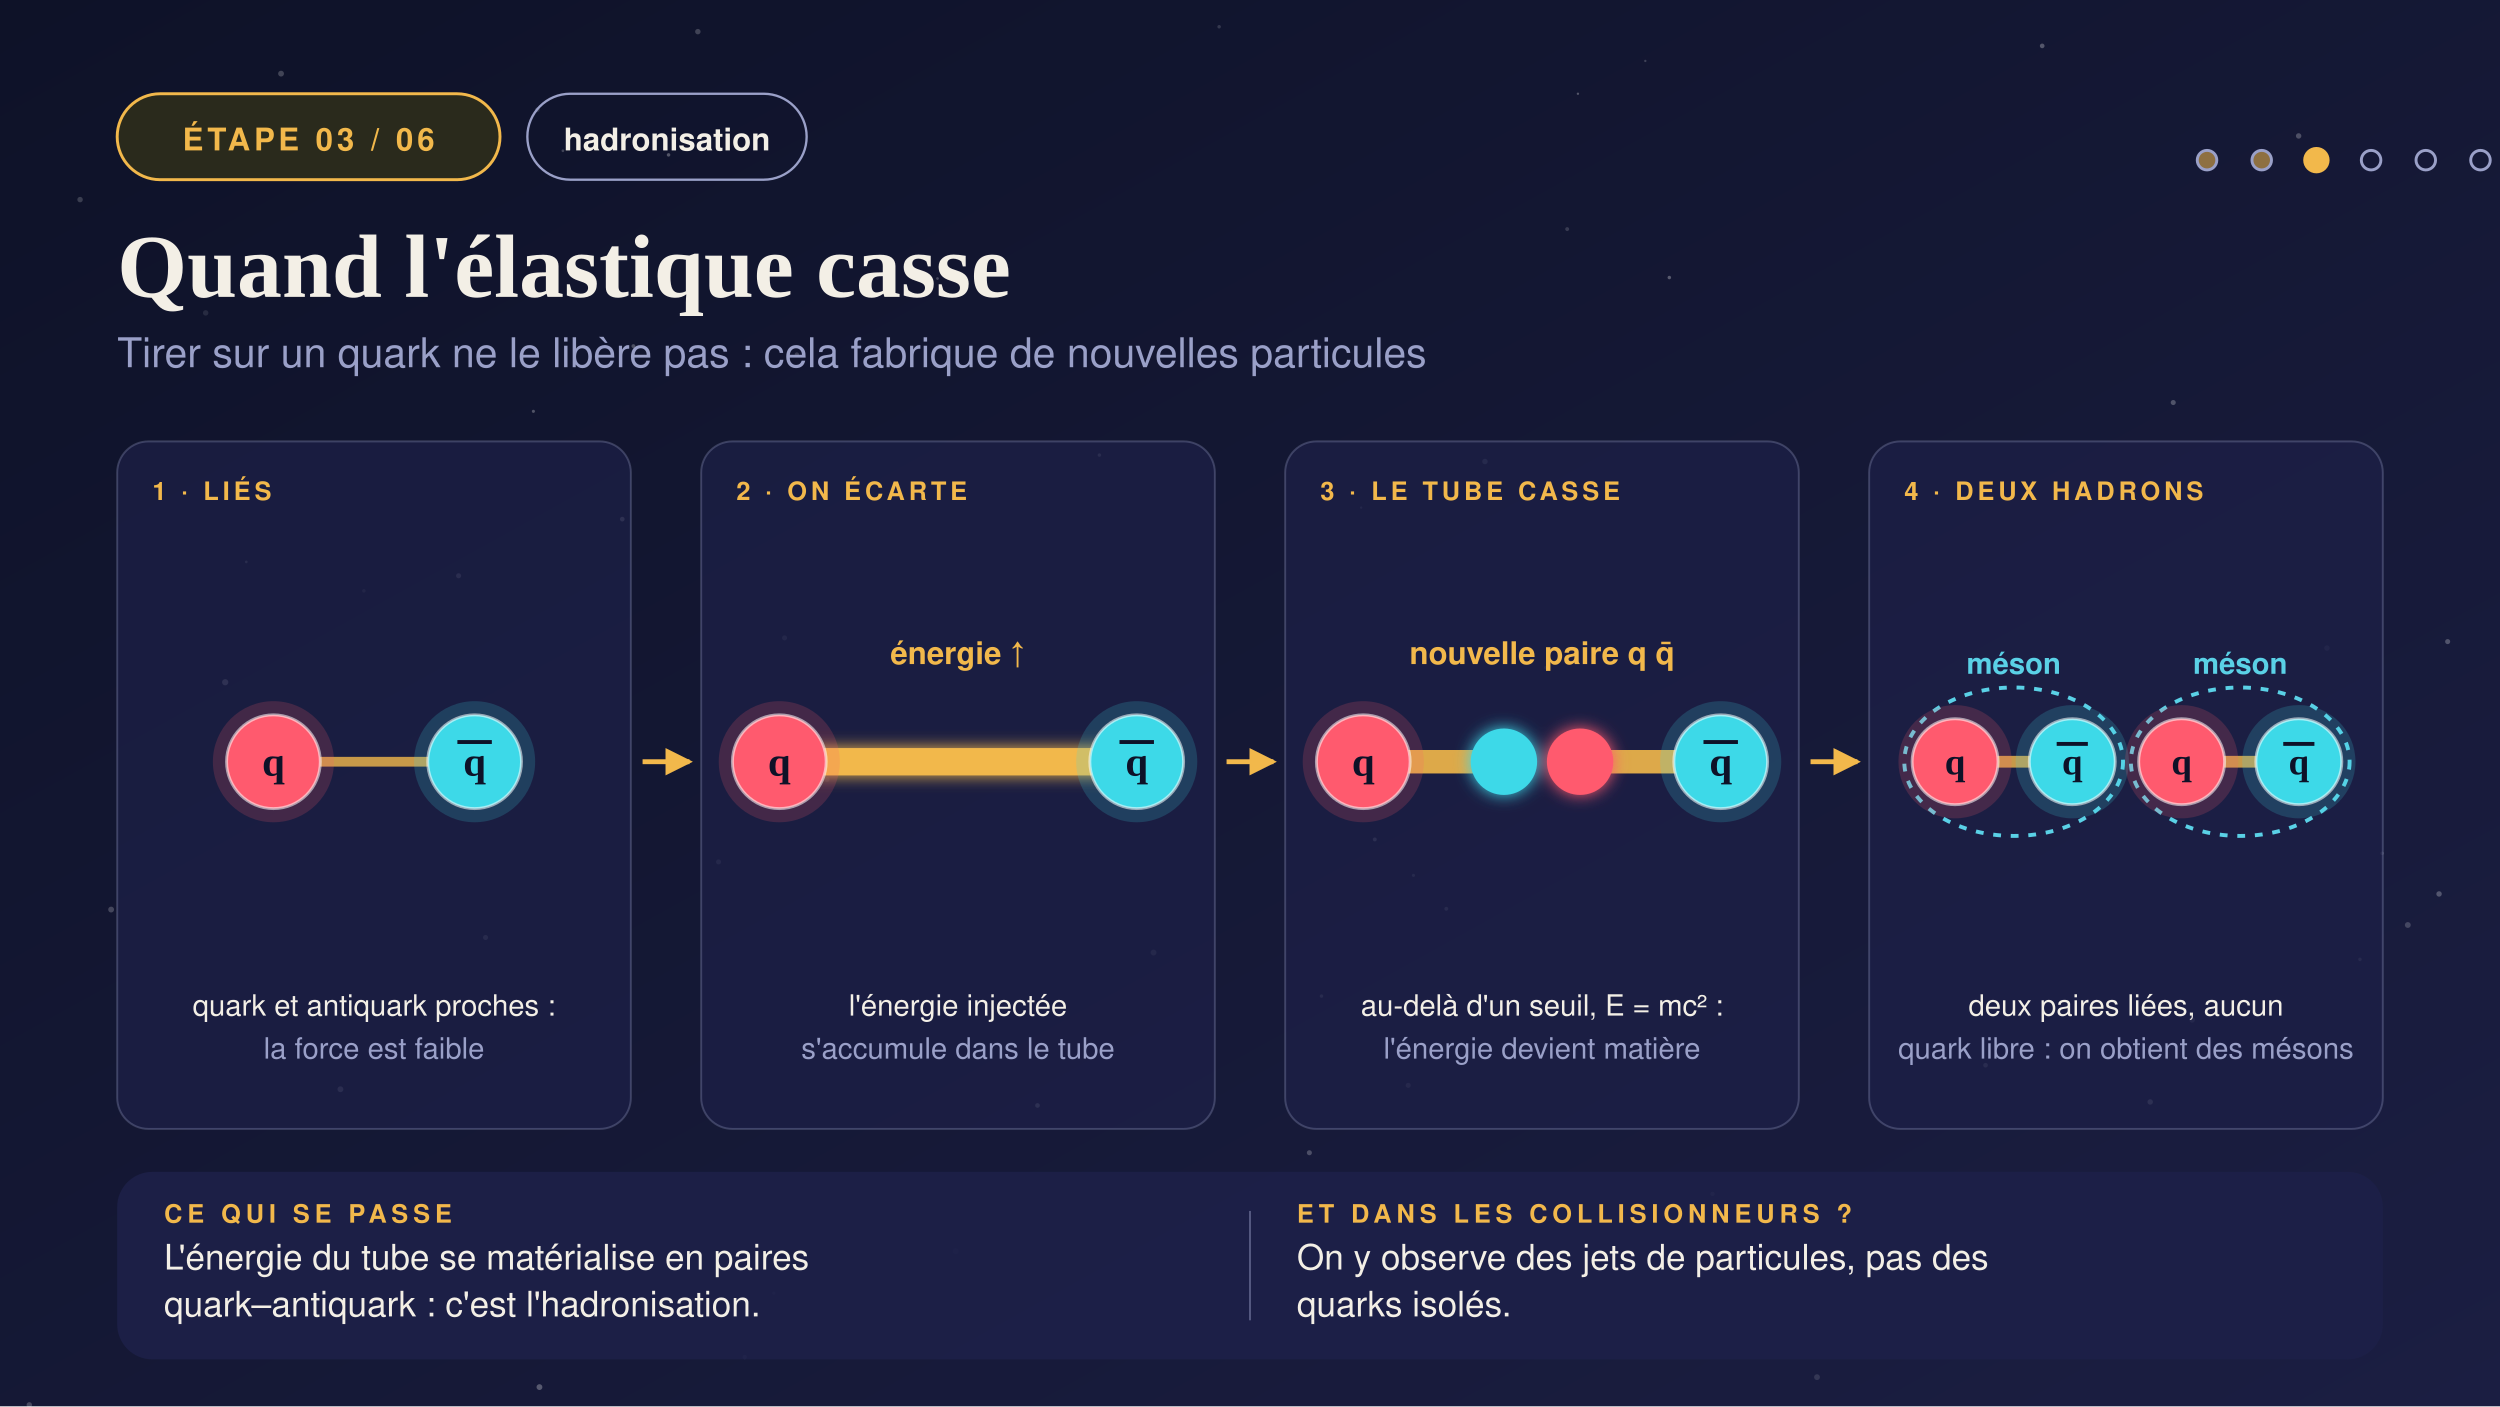
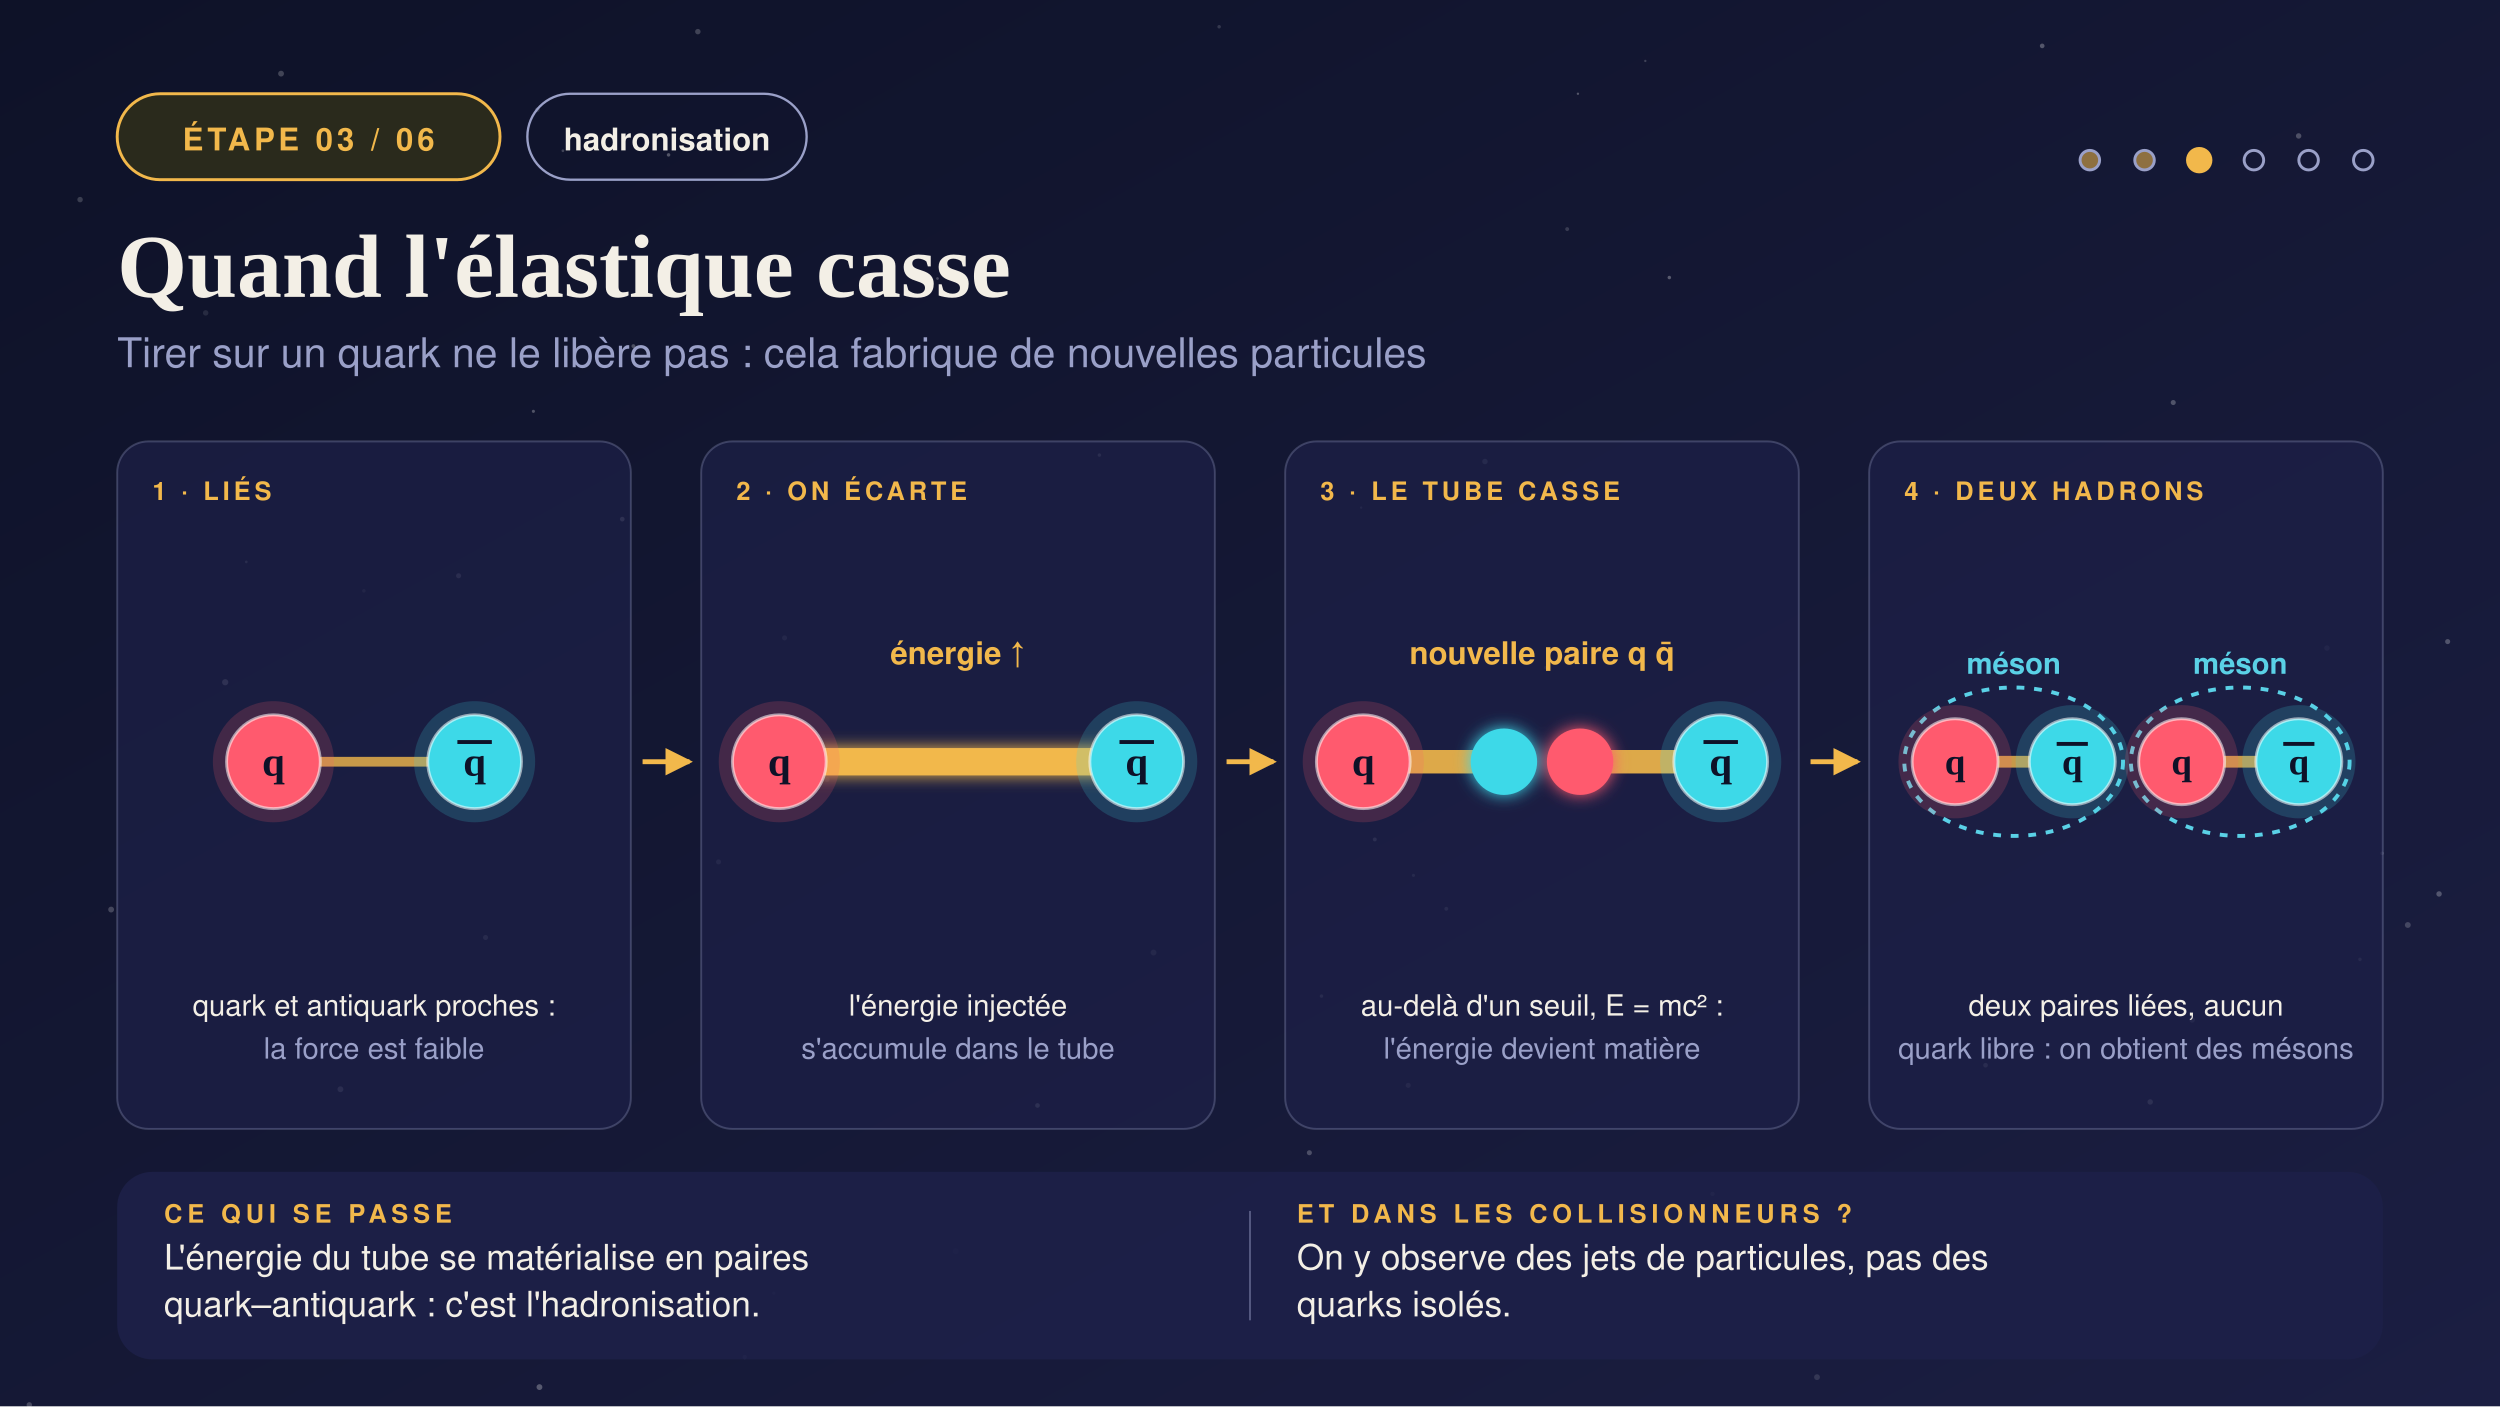
<svg xmlns="http://www.w3.org/2000/svg" viewBox="0 0 1280 720" width="1280" height="720" role="img" aria-labelledby="t d">
  <defs>
    <linearGradient id="bg" x1="0" y1="0" x2="1" y2="1">
      <stop offset="0" stop-color="#0e1228" />
      <stop offset="1" stop-color="#1b1e42" />
    </linearGradient>
    <filter id="glow" filterUnits="userSpaceOnUse" x="0" y="0" width="1280" height="720">
      <feGaussianBlur stdDeviation="4" result="b" />
      <feMerge>
        <feMergeNode in="b" />
        <feMergeNode in="SourceGraphic" />
      </feMerge>
    </filter>
    <marker id="ar" viewBox="0 0 10 10" refX="8" refY="5" markerWidth="7" markerHeight="7" orient="auto-start-reverse">
      <path d="M1 1L9 5L1 9Z" fill="#f2b84b" />
    </marker>
    <marker id="am" viewBox="0 0 10 10" refX="8" refY="5" markerWidth="7" markerHeight="7" orient="auto-start-reverse">
      <path d="M1 1L9 5L1 9Z" fill="#9aa0c8" />
    </marker>
  </defs>
  <rect width="1280" height="720" fill="url(#bg)" />
  <circle cx="1253.2" cy="328.5" r="1.3" fill="#fff" fill-opacity="0.25" />
  <circle cx="275.1" cy="56.2" r="1.2" fill="#fff" fill-opacity="0.12" />
  <circle cx="489.3" cy="640.6" r="1.5" fill="#fff" fill-opacity="0.12" />
  <circle cx="105.3" cy="160.2" r="1.4" fill="#fff" fill-opacity="0.10" />
  <circle cx="288.2" cy="77.2" r="0.7" fill="#fff" fill-opacity="0.20" />
  <circle cx="234.8" cy="294.8" r="1.3" fill="#fff" fill-opacity="0.24" />
  <circle cx="531.2" cy="566.0" r="1.2" fill="#fff" fill-opacity="0.27" />
  <circle cx="318.6" cy="265.8" r="1.2" fill="#fff" fill-opacity="0.29" />
  <circle cx="791.5" cy="341.8" r="0.9" fill="#fff" fill-opacity="0.16" />
  <circle cx="276.2" cy="710.2" r="1.5" fill="#fff" fill-opacity="0.28" />
  <circle cx="676.6" cy="510.0" r="0.9" fill="#fff" fill-opacity="0.20" />
  <circle cx="186.3" cy="302.5" r="0.9" fill="#fff" fill-opacity="0.12" />
  <circle cx="1176.9" cy="69.6" r="1.4" fill="#fff" fill-opacity="0.24" />
  <circle cx="115.3" cy="349.3" r="1.6" fill="#fff" fill-opacity="0.30" />
  <circle cx="721.0" cy="555.7" r="1.3" fill="#fff" fill-opacity="0.16" />
  <circle cx="703.9" cy="429.8" r="1.0" fill="#fff" fill-opacity="0.26" />
  <circle cx="568.6" cy="539.6" r="0.7" fill="#fff" fill-opacity="0.19" />
  <circle cx="56.9" cy="465.7" r="1.5" fill="#fff" fill-opacity="0.21" />
  <circle cx="723.7" cy="448.2" r="0.8" fill="#fff" fill-opacity="0.18" />
  <circle cx="740.5" cy="465.3" r="1.0" fill="#fff" fill-opacity="0.20" />
  <circle cx="423.4" cy="399.1" r="1.3" fill="#fff" fill-opacity="0.17" />
  <circle cx="876.8" cy="611.3" r="1.1" fill="#fff" fill-opacity="0.30" />
  <circle cx="396.2" cy="662.1" r="0.8" fill="#fff" fill-opacity="0.17" />
  <circle cx="1045.6" cy="23.5" r="1.2" fill="#fff" fill-opacity="0.27" />
  <circle cx="1208.3" cy="491.2" r="0.9" fill="#fff" fill-opacity="0.17" />
  <circle cx="807.9" cy="48.0" r="0.6" fill="#fff" fill-opacity="0.28" />
  <circle cx="802.4" cy="117.3" r="1.0" fill="#fff" fill-opacity="0.16" />
  <circle cx="1112.7" cy="206.1" r="1.3" fill="#fff" fill-opacity="0.25" />
  <circle cx="408.0" cy="181.5" r="1.1" fill="#fff" fill-opacity="0.18" />
  <circle cx="760.3" cy="236.3" r="1.4" fill="#fff" fill-opacity="0.18" />
  <circle cx="174.3" cy="557.7" r="1.5" fill="#fff" fill-opacity="0.24" />
  <circle cx="699.5" cy="627.7" r="1.5" fill="#fff" fill-opacity="0.10" />
  <circle cx="624.2" cy="13.7" r="0.9" fill="#fff" fill-opacity="0.15" />
  <circle cx="590.6" cy="487.7" r="1.5" fill="#fff" fill-opacity="0.15" />
  <circle cx="15.0" cy="719.3" r="1.4" fill="#fff" fill-opacity="0.21" />
  <circle cx="143.9" cy="37.7" r="1.5" fill="#fff" fill-opacity="0.21" />
  <circle cx="1100.9" cy="564.2" r="1.4" fill="#fff" fill-opacity="0.26" />
  <circle cx="324.3" cy="177.2" r="1.0" fill="#fff" fill-opacity="0.25" />
  <circle cx="1016.6" cy="545.4" r="1.2" fill="#fff" fill-opacity="0.20" />
  <circle cx="248.6" cy="480.0" r="1.3" fill="#fff" fill-opacity="0.20" />
  <circle cx="930.3" cy="705.1" r="1.5" fill="#fff" fill-opacity="0.12" />
  <circle cx="367.9" cy="441.3" r="1.3" fill="#fff" fill-opacity="0.16" />
  <circle cx="1191.4" cy="331.8" r="1.4" fill="#fff" fill-opacity="0.11" />
  <circle cx="357.3" cy="16.2" r="1.4" fill="#fff" fill-opacity="0.20" />
  <circle cx="1219.6" cy="436.9" r="0.9" fill="#fff" fill-opacity="0.17" />
  <circle cx="480.0" cy="142.6" r="0.7" fill="#fff" fill-opacity="0.23" />
  <circle cx="401.7" cy="326.6" r="1.3" fill="#fff" fill-opacity="0.15" />
  <circle cx="562.9" cy="233.0" r="0.9" fill="#fff" fill-opacity="0.23" />
  <circle cx="126.1" cy="287.7" r="0.7" fill="#fff" fill-opacity="0.23" />
  <circle cx="381.3" cy="694.8" r="1.1" fill="#fff" fill-opacity="0.23" />
  <circle cx="670.4" cy="590.2" r="1.3" fill="#fff" fill-opacity="0.23" />
  <circle cx="41.0" cy="102.2" r="1.4" fill="#fff" fill-opacity="0.18" />
  <circle cx="1248.8" cy="457.7" r="1.4" fill="#fff" fill-opacity="0.25" />
  <circle cx="1232.8" cy="473.6" r="1.5" fill="#fff" fill-opacity="0.19" />
  <circle cx="342.3" cy="79.3" r="0.9" fill="#fff" fill-opacity="0.28" />
  <circle cx="842.4" cy="31.2" r="0.6" fill="#fff" fill-opacity="0.19" />
  <circle cx="696.9" cy="259.9" r="0.6" fill="#fff" fill-opacity="0.15" />
  <circle cx="1122.4" cy="522.2" r="1.4" fill="#fff" fill-opacity="0.15" />
  <circle cx="854.7" cy="142.1" r="0.9" fill="#fff" fill-opacity="0.29" />
  <circle cx="273.1" cy="210.6" r="0.8" fill="#fff" fill-opacity="0.27" />
  <rect x="60" y="48" width="196" height="44" rx="22" fill="#2a2a1c" stroke="#f2b84b" stroke-width="1.5" />
  <text x="158" y="77" font-family="'Segoe UI',Helvetica,Arial,sans-serif" font-size="16" fill="#f2b84b" text-anchor="middle" font-weight="700" letter-spacing="2">ÉTAPE 03 / 06</text>
  <rect x="270" y="48" width="143" height="44" rx="22" fill="none" stroke="#9aa0c8" stroke-width="1.2" />
  <text x="341.5" y="77" font-family="'Segoe UI',Helvetica,Arial,sans-serif" font-size="16" fill="#f3efe6" text-anchor="middle" font-weight="600">hadronisation</text>
-   <circle cx="1130" cy="82" r="5" fill="#f2b84b" stroke="#9aa0c8" stroke-width="1.5" fill-opacity="0.55" />
-   <circle cx="1158" cy="82" r="5" fill="#f2b84b" stroke="#9aa0c8" stroke-width="1.5" fill-opacity="0.55" />
-   <circle cx="1186" cy="82" r="6" fill="#f2b84b" stroke="#f2b84b" stroke-width="1.5" fill-opacity="1" />
-   <circle cx="1214" cy="82" r="5" fill="none" stroke="#9aa0c8" stroke-width="1.5" fill-opacity="0.55" />
-   <circle cx="1242" cy="82" r="5" fill="none" stroke="#9aa0c8" stroke-width="1.5" fill-opacity="0.55" />
-   <circle cx="1270" cy="82" r="5" fill="none" stroke="#9aa0c8" stroke-width="1.5" fill-opacity="0.55" />
+   <circle cx="1070" cy="82" r="5" fill="#f2b84b" stroke="#9aa0c8" stroke-width="1.5" fill-opacity="0.55" />
+   <circle cx="1098" cy="82" r="5" fill="#f2b84b" stroke="#9aa0c8" stroke-width="1.5" fill-opacity="0.55" />
+   <circle cx="1126" cy="82" r="6" fill="#f2b84b" stroke="#f2b84b" stroke-width="1.5" fill-opacity="1" />
+   <circle cx="1154" cy="82" r="5" fill="none" stroke="#9aa0c8" stroke-width="1.5" fill-opacity="0.55" />
+   <circle cx="1182" cy="82" r="5" fill="none" stroke="#9aa0c8" stroke-width="1.5" fill-opacity="0.55" />
+   <circle cx="1210" cy="82" r="5" fill="none" stroke="#9aa0c8" stroke-width="1.5" fill-opacity="0.55" />
  <text x="60" y="152" font-family="Georgia,'Times New Roman',serif" font-size="46" fill="#f3efe6" text-anchor="start" font-weight="700">Quand l'élastique casse</text>
  <text x="60" y="188" font-family="'Segoe UI',Helvetica,Arial,sans-serif" font-size="21" fill="#9aa0c8" text-anchor="start" font-weight="400">Tirer sur un quark ne le libère pas : cela fabrique de nouvelles particules</text>
  <rect x="60" y="226" width="263" height="352" rx="16" fill="#1d2048" fill-opacity=".7" stroke="#9aa0c8" stroke-opacity=".3" />
  <text x="78" y="256" font-family="'Segoe UI',Helvetica,Arial,sans-serif" font-size="13" fill="#f2b84b" text-anchor="start" font-weight="700" letter-spacing="2">1 · LIÉS</text>
  <text x="191.5" y="520" font-family="'Segoe UI',Helvetica,Arial,sans-serif" font-size="15" fill="#f3efe6" text-anchor="middle" font-weight="400">quark et antiquark proches :</text>
  <text x="191.5" y="542" font-family="'Segoe UI',Helvetica,Arial,sans-serif" font-size="15" fill="#9aa0c8" text-anchor="middle" font-weight="400">la force est faible</text>
  <line x1="329" y1="390" x2="353" y2="390" stroke="#f2b84b" stroke-width="2.5" marker-end="url(#ar)" />
  <rect x="359" y="226" width="263" height="352" rx="16" fill="#1d2048" fill-opacity=".7" stroke="#9aa0c8" stroke-opacity=".3" />
  <text x="377" y="256" font-family="'Segoe UI',Helvetica,Arial,sans-serif" font-size="13" fill="#f2b84b" text-anchor="start" font-weight="700" letter-spacing="2">2 · ON ÉCARTE</text>
  <text x="490.5" y="520" font-family="'Segoe UI',Helvetica,Arial,sans-serif" font-size="15" fill="#f3efe6" text-anchor="middle" font-weight="400">l'énergie injectée</text>
  <text x="490.5" y="542" font-family="'Segoe UI',Helvetica,Arial,sans-serif" font-size="15" fill="#9aa0c8" text-anchor="middle" font-weight="400">s'accumule dans le tube</text>
  <line x1="628" y1="390" x2="652" y2="390" stroke="#f2b84b" stroke-width="2.5" marker-end="url(#ar)" />
  <rect x="658" y="226" width="263" height="352" rx="16" fill="#1d2048" fill-opacity=".7" stroke="#9aa0c8" stroke-opacity=".3" />
  <text x="676" y="256" font-family="'Segoe UI',Helvetica,Arial,sans-serif" font-size="13" fill="#f2b84b" text-anchor="start" font-weight="700" letter-spacing="2">3 · LE TUBE CASSE</text>
  <text x="789.5" y="520" font-family="'Segoe UI',Helvetica,Arial,sans-serif" font-size="15" fill="#f3efe6" text-anchor="middle" font-weight="400">au-delà d'un seuil, E = mc² :</text>
  <text x="789.5" y="542" font-family="'Segoe UI',Helvetica,Arial,sans-serif" font-size="15" fill="#9aa0c8" text-anchor="middle" font-weight="400">l'énergie devient matière</text>
  <line x1="927" y1="390" x2="951" y2="390" stroke="#f2b84b" stroke-width="2.5" marker-end="url(#ar)" />
  <rect x="957" y="226" width="263" height="352" rx="16" fill="#1d2048" fill-opacity=".7" stroke="#9aa0c8" stroke-opacity=".3" />
  <text x="975" y="256" font-family="'Segoe UI',Helvetica,Arial,sans-serif" font-size="13" fill="#f2b84b" text-anchor="start" font-weight="700" letter-spacing="2">4 · DEUX HADRONS</text>
  <text x="1088.5" y="520" font-family="'Segoe UI',Helvetica,Arial,sans-serif" font-size="15" fill="#f3efe6" text-anchor="middle" font-weight="400">deux paires liées, aucun</text>
  <text x="1088.5" y="542" font-family="'Segoe UI',Helvetica,Arial,sans-serif" font-size="15" fill="#9aa0c8" text-anchor="middle" font-weight="400">quark libre : on obtient des mésons</text>
  <line x1="140" y1="390" x2="243" y2="390" stroke="#f2b84b" stroke-width="5" stroke-linecap="round" stroke-opacity="0.8" />
  <g>
    <circle cx="140" cy="390" r="31" fill="#ff5a6e" fill-opacity=".18" />
    <circle cx="140" cy="390" r="24" fill="#ff5a6e" stroke="#fff" stroke-opacity=".55" stroke-width="1.5" />
    <text x="140" y="397.14" font-family="Georgia,'Times New Roman',serif" font-size="21" fill="#0e1228" text-anchor="middle" font-weight="700">q</text>
  </g>
  <g>
    <circle cx="243" cy="390" r="31" fill="#3dd9e8" fill-opacity=".18" />
    <circle cx="243" cy="390" r="24" fill="#3dd9e8" stroke="#fff" stroke-opacity=".55" stroke-width="1.5" />
    <text x="243" y="397.14" font-family="Georgia,'Times New Roman',serif" font-size="21" fill="#0e1228" text-anchor="middle" font-weight="700">q</text>
    <line x1="234.18" y1="379.92" x2="251.82" y2="379.92" stroke="#0e1228" stroke-width="2" />
  </g>
  <line x1="399" y1="390" x2="582" y2="390" stroke="#f2b84b" stroke-width="14" stroke-linecap="round" stroke-opacity="1" filter="url(#glow)" />
  <g>
    <circle cx="399" cy="390" r="31" fill="#ff5a6e" fill-opacity=".18" />
    <circle cx="399" cy="390" r="24" fill="#ff5a6e" stroke="#fff" stroke-opacity=".55" stroke-width="1.5" />
    <text x="399" y="397.14" font-family="Georgia,'Times New Roman',serif" font-size="21" fill="#0e1228" text-anchor="middle" font-weight="700">q</text>
  </g>
  <g>
    <circle cx="582" cy="390" r="31" fill="#3dd9e8" fill-opacity=".18" />
    <circle cx="582" cy="390" r="24" fill="#3dd9e8" stroke="#fff" stroke-opacity=".55" stroke-width="1.5" />
    <text x="582" y="397.14" font-family="Georgia,'Times New Roman',serif" font-size="21" fill="#0e1228" text-anchor="middle" font-weight="700">q</text>
    <line x1="573.18" y1="379.92" x2="590.82" y2="379.92" stroke="#0e1228" stroke-width="2" />
  </g>
  <text x="490.5" y="340" font-family="'Segoe UI',Helvetica,Arial,sans-serif" font-size="16" fill="#f2b84b" text-anchor="middle" font-weight="700">énergie ↑</text>
  <line x1="698" y1="390" x2="766" y2="390" stroke="#f2b84b" stroke-width="12" stroke-linecap="round" stroke-opacity="0.9" />
  <line x1="813" y1="390" x2="881" y2="390" stroke="#f2b84b" stroke-width="12" stroke-linecap="round" stroke-opacity="0.9" />
  <g>
    <circle cx="698" cy="390" r="31" fill="#ff5a6e" fill-opacity=".18" />
    <circle cx="698" cy="390" r="24" fill="#ff5a6e" stroke="#fff" stroke-opacity=".55" stroke-width="1.5" />
    <text x="698" y="397.14" font-family="Georgia,'Times New Roman',serif" font-size="21" fill="#0e1228" text-anchor="middle" font-weight="700">q</text>
  </g>
  <g>
    <circle cx="881" cy="390" r="31" fill="#3dd9e8" fill-opacity=".18" />
    <circle cx="881" cy="390" r="24" fill="#3dd9e8" stroke="#fff" stroke-opacity=".55" stroke-width="1.5" />
    <text x="881" y="397.14" font-family="Georgia,'Times New Roman',serif" font-size="21" fill="#0e1228" text-anchor="middle" font-weight="700">q</text>
    <line x1="872.18" y1="379.92" x2="889.82" y2="379.92" stroke="#0e1228" stroke-width="2" />
  </g>
  <g filter="url(#glow)">
    <circle cx="770" cy="390" r="17" fill="#3dd9e8">
      <animate attributeName="r" values="14;19;14" dur="1.6s" repeatCount="indefinite" />
    </circle>
    <circle cx="809" cy="390" r="17" fill="#ff5a6e">
      <animate attributeName="r" values="14;19;14" dur="1.6s" repeatCount="indefinite" />
    </circle>
  </g>
  <text x="789.5" y="340" font-family="'Segoe UI',Helvetica,Arial,sans-serif" font-size="16" fill="#f2b84b" text-anchor="middle" font-weight="700">nouvelle paire q q̄</text>
  <ellipse cx="1031.0" cy="390" rx="56" ry="38" fill="none" stroke="#5ad1e6" stroke-width="2" stroke-dasharray="4 5" />
  <line x1="1001" y1="390" x2="1061" y2="390" stroke="#f2b84b" stroke-width="6" stroke-linecap="round" stroke-opacity="0.8" />
  <g>
    <circle cx="1001" cy="390" r="29" fill="#ff5a6e" fill-opacity=".18" />
    <circle cx="1001" cy="390" r="22" fill="#ff5a6e" stroke="#fff" stroke-opacity=".55" stroke-width="1.5" />
    <text x="1001" y="396.46" font-family="Georgia,'Times New Roman',serif" font-size="19" fill="#0e1228" text-anchor="middle" font-weight="700">q</text>
  </g>
  <g>
    <circle cx="1061" cy="390" r="29" fill="#3dd9e8" fill-opacity=".18" />
    <circle cx="1061" cy="390" r="22" fill="#3dd9e8" stroke="#fff" stroke-opacity=".55" stroke-width="1.5" />
    <text x="1061" y="396.46" font-family="Georgia,'Times New Roman',serif" font-size="19" fill="#0e1228" text-anchor="middle" font-weight="700">q</text>
    <line x1="1053.02" y1="380.88" x2="1068.98" y2="380.88" stroke="#0e1228" stroke-width="2" />
  </g>
  <ellipse cx="1147.0" cy="390" rx="56" ry="38" fill="none" stroke="#5ad1e6" stroke-width="2" stroke-dasharray="4 5" />
  <line x1="1117" y1="390" x2="1177" y2="390" stroke="#f2b84b" stroke-width="6" stroke-linecap="round" stroke-opacity="0.8" />
  <g>
    <circle cx="1117" cy="390" r="29" fill="#ff5a6e" fill-opacity=".18" />
    <circle cx="1117" cy="390" r="22" fill="#ff5a6e" stroke="#fff" stroke-opacity=".55" stroke-width="1.5" />
    <text x="1117" y="396.46" font-family="Georgia,'Times New Roman',serif" font-size="19" fill="#0e1228" text-anchor="middle" font-weight="700">q</text>
  </g>
  <g>
    <circle cx="1177" cy="390" r="29" fill="#3dd9e8" fill-opacity=".18" />
    <circle cx="1177" cy="390" r="22" fill="#3dd9e8" stroke="#fff" stroke-opacity=".55" stroke-width="1.5" />
    <text x="1177" y="396.46" font-family="Georgia,'Times New Roman',serif" font-size="19" fill="#0e1228" text-anchor="middle" font-weight="700">q</text>
    <line x1="1169.02" y1="380.88" x2="1184.98" y2="380.88" stroke="#0e1228" stroke-width="2" />
  </g>
  <text x="1031" y="345" font-family="'Segoe UI',Helvetica,Arial,sans-serif" font-size="15" fill="#5ad1e6" text-anchor="middle" font-weight="700">méson</text>
  <text x="1147" y="345" font-family="'Segoe UI',Helvetica,Arial,sans-serif" font-size="15" fill="#5ad1e6" text-anchor="middle" font-weight="700">méson</text>
  <rect x="60" y="600" width="1160" height="96" rx="18" fill="#1d2048" fill-opacity=".92" />
  <line x1="640" y1="620" x2="640" y2="676" stroke="#9aa0c8" stroke-opacity=".45" />
  <text x="84" y="626" font-family="'Segoe UI',Helvetica,Arial,sans-serif" font-size="13" fill="#f2b84b" text-anchor="start" font-weight="700" letter-spacing="2.5">CE QUI SE PASSE</text>
  <text x="84" y="650" font-family="'Segoe UI',Helvetica,Arial,sans-serif" font-size="18" fill="#f3efe6" text-anchor="start" font-weight="400">L'énergie du tube se matérialise en paires</text>
  <text x="84" y="674" font-family="'Segoe UI',Helvetica,Arial,sans-serif" font-size="18" fill="#f3efe6" text-anchor="start" font-weight="400">quark–antiquark : c'est l'hadronisation.</text>
  <text x="664" y="626" font-family="'Segoe UI',Helvetica,Arial,sans-serif" font-size="13" fill="#f2b84b" text-anchor="start" font-weight="700" letter-spacing="2.5">ET DANS LES COLLISIONNEURS ?</text>
  <text x="664" y="650" font-family="'Segoe UI',Helvetica,Arial,sans-serif" font-size="18" fill="#f3efe6" text-anchor="start" font-weight="400">On y observe des jets de particules, pas des</text>
  <text x="664" y="674" font-family="'Segoe UI',Helvetica,Arial,sans-serif" font-size="18" fill="#f3efe6" text-anchor="start" font-weight="400">quarks isolés.</text>
</svg>
